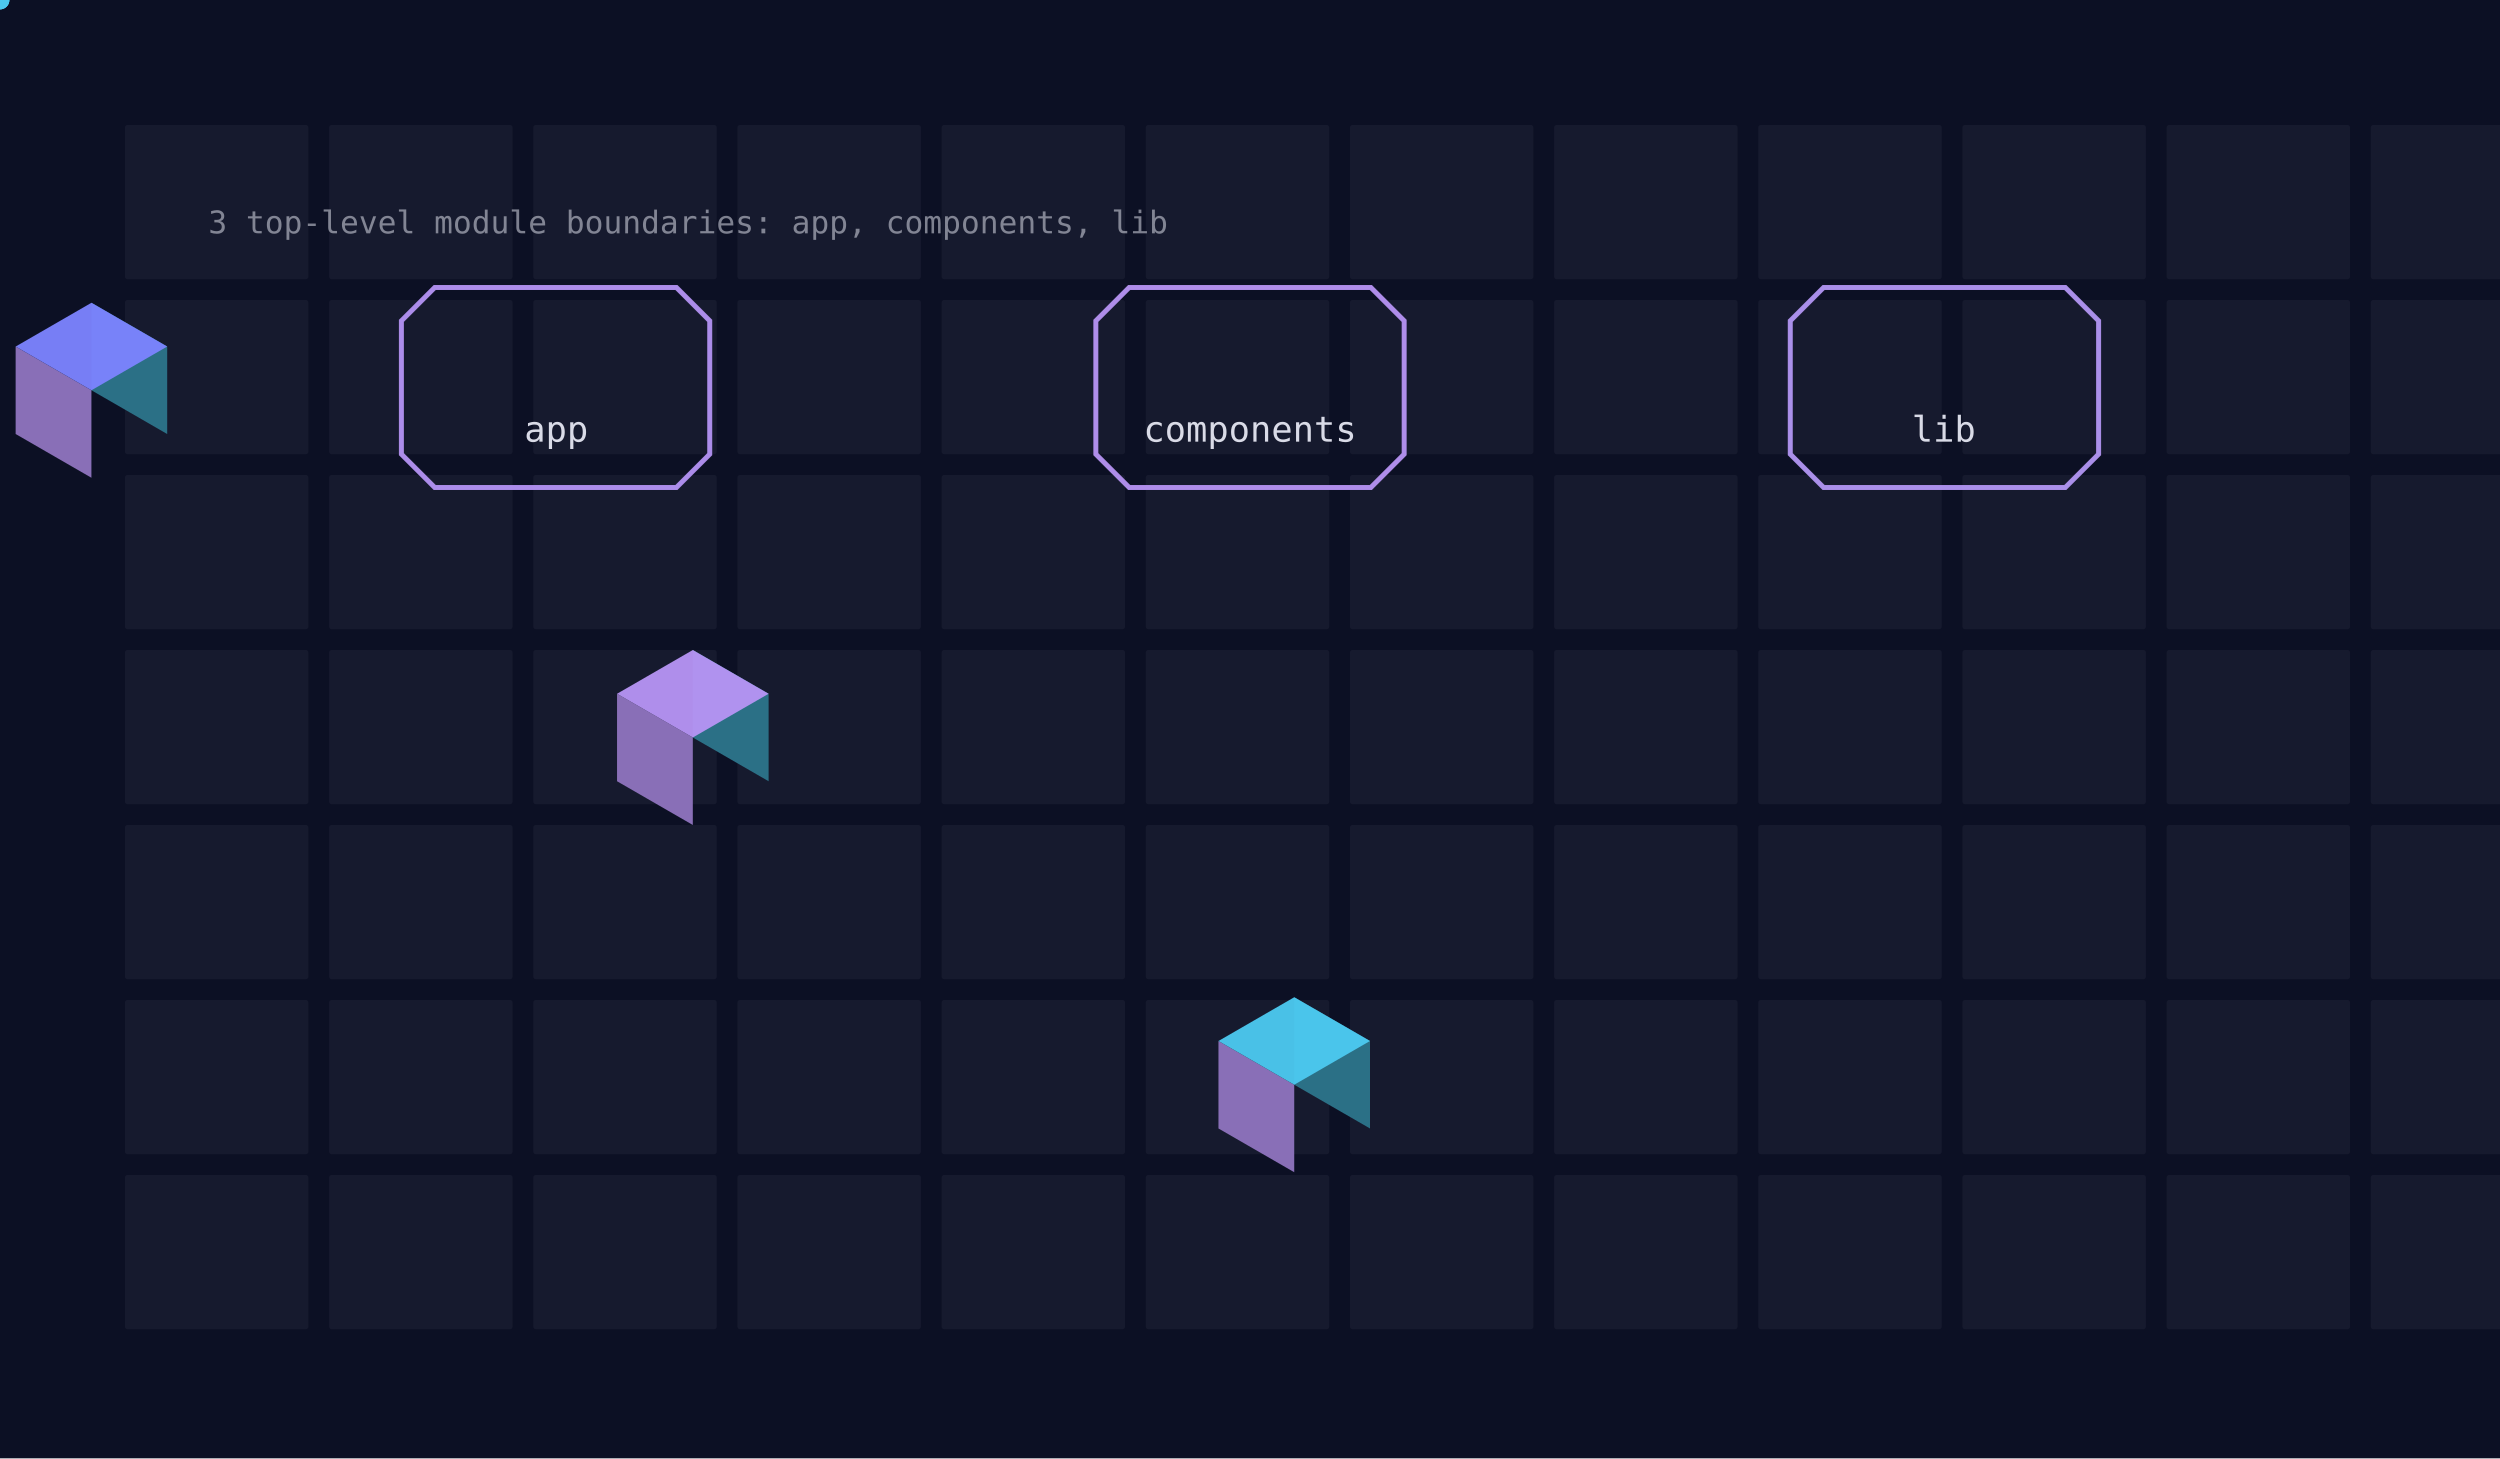
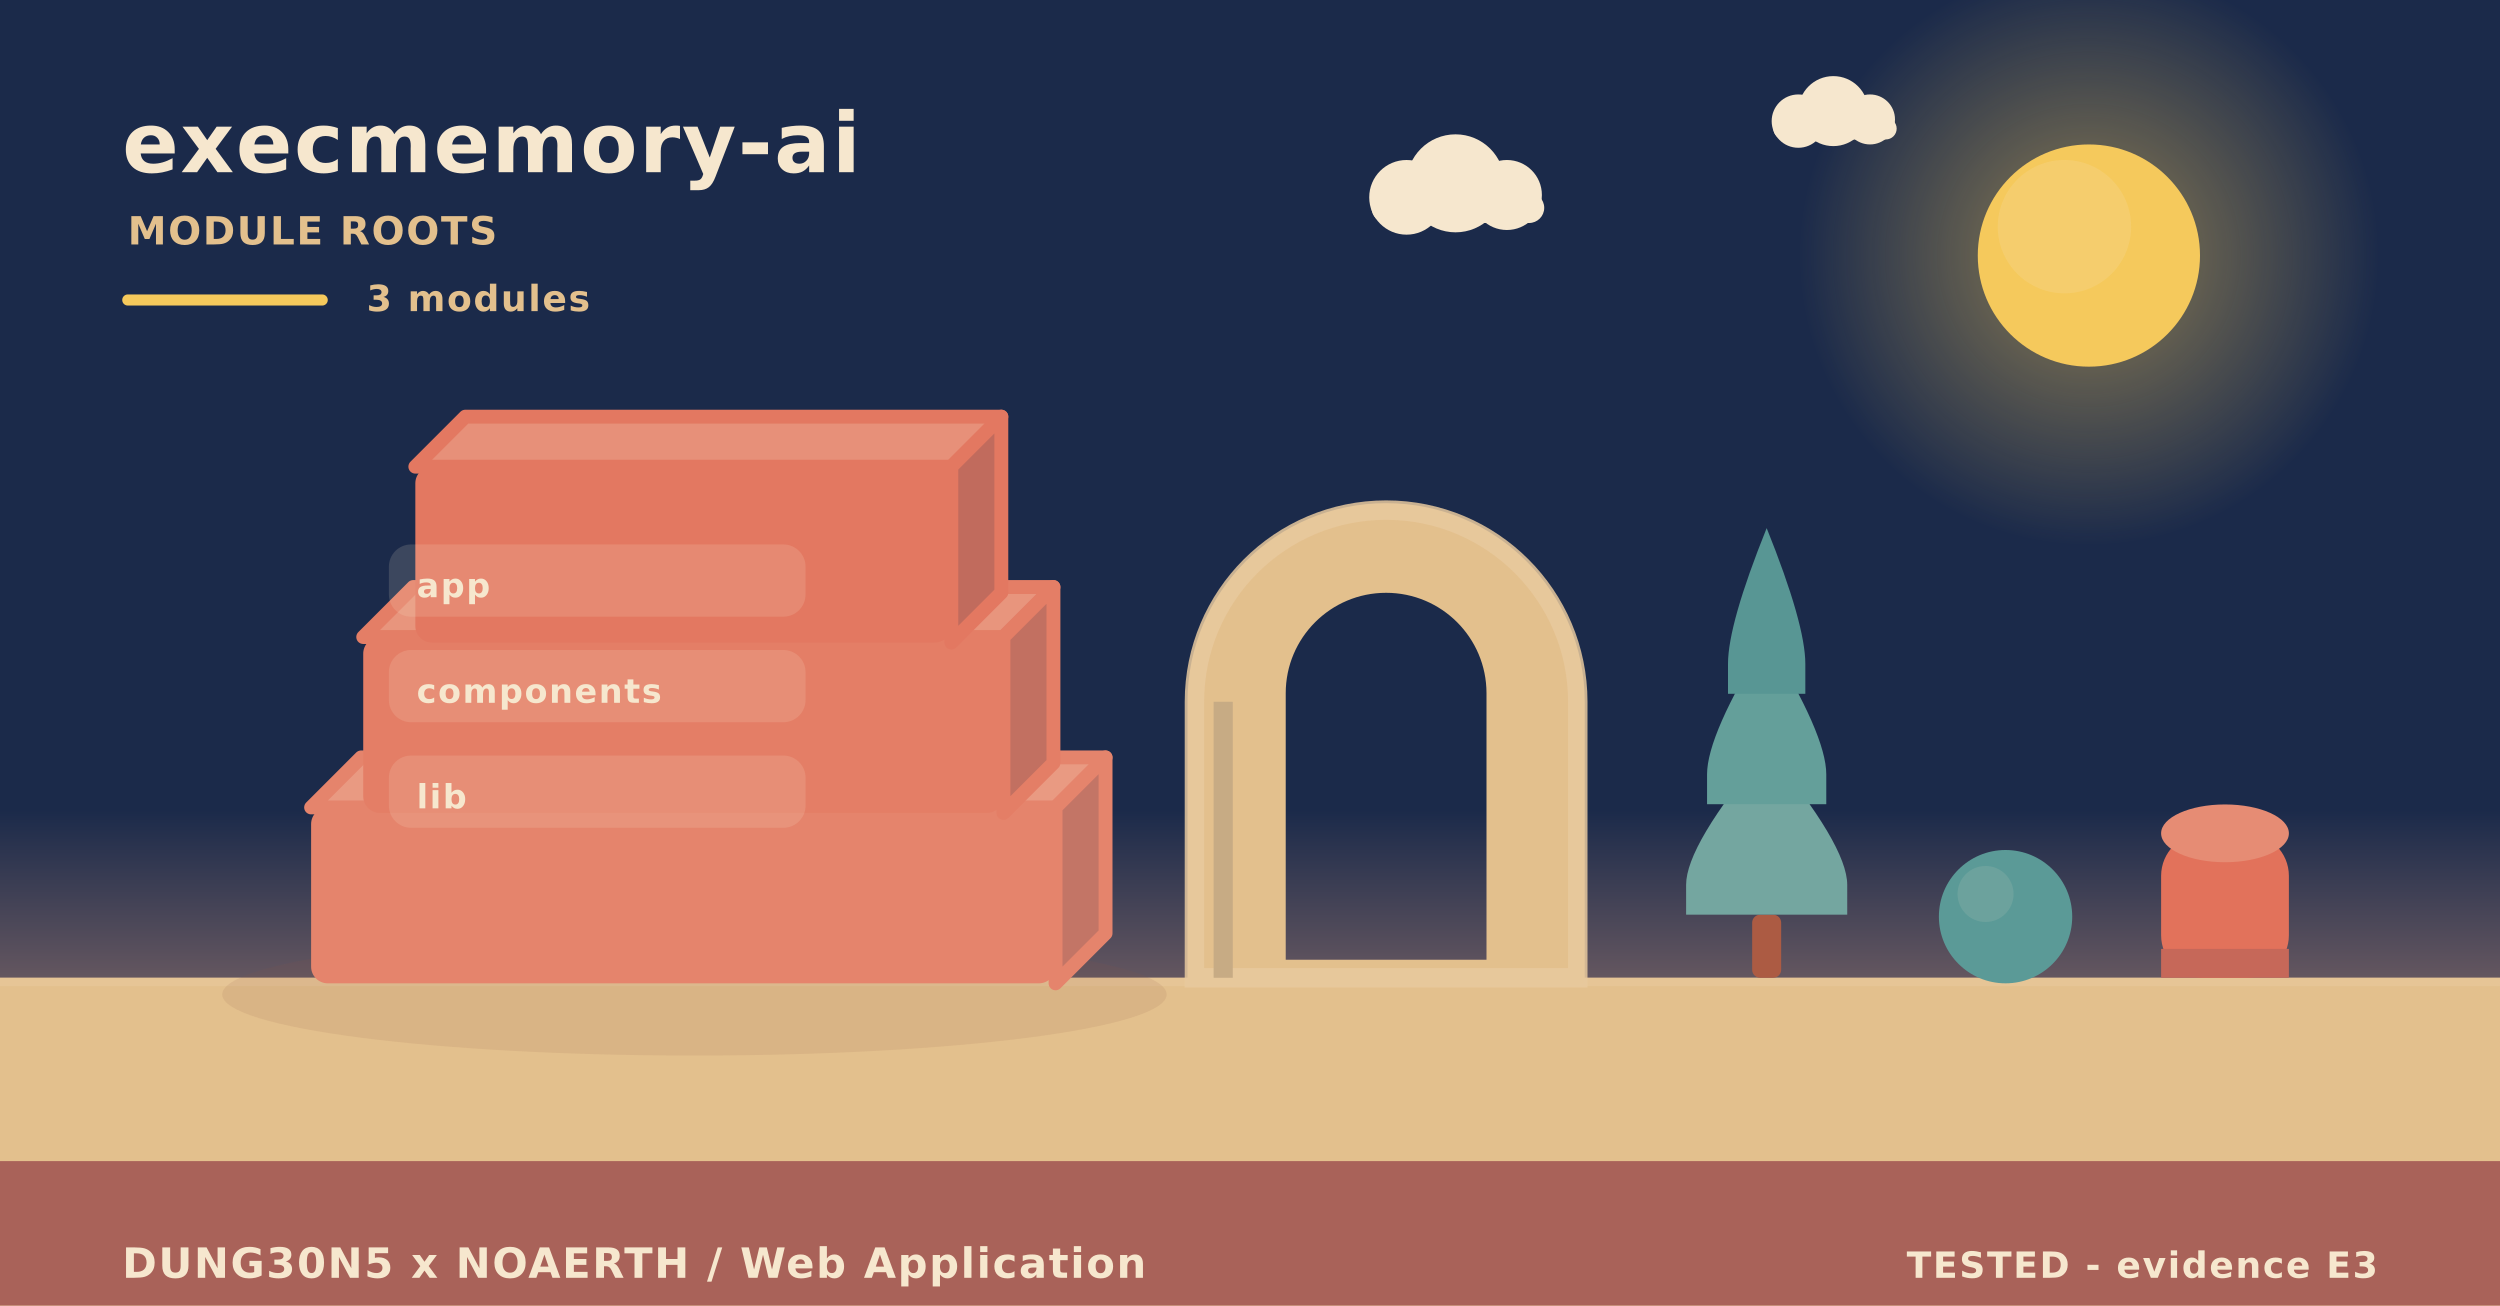
- <svg xmlns="http://www.w3.org/2000/svg" viewBox="0 0 1200 700" width="1200" height="700" role="img" aria-label="execmemory-ai architecture">
-   <rect width="1200" height="700" fill="#0c1024" />
-   <defs>
-     <linearGradient id="ga" x1="0" y1="0" x2="1" y2="1">
-       <stop offset="0%" stop-color="#7c83ff" />
-       <stop offset="100%" stop-color="#b794f4" />
-     </linearGradient>
-   </defs>
-   <rect x="60.00" y="60.00" width="88.00" height="74.00" rx="1.20" fill="#eef0fb" opacity="0.05" />
-   <rect x="158.00" y="60.00" width="88.00" height="74.00" rx="1.20" fill="#eef0fb" opacity="0.05" />
-   <rect x="256.00" y="60.00" width="88.00" height="74.00" rx="1.20" fill="#eef0fb" opacity="0.05" />
-   <rect x="354.00" y="60.00" width="88.00" height="74.00" rx="1.20" fill="#eef0fb" opacity="0.05" />
-   <rect x="452.00" y="60.00" width="88.00" height="74.00" rx="1.20" fill="#eef0fb" opacity="0.05" />
-   <rect x="550.00" y="60.00" width="88.00" height="74.00" rx="1.20" fill="#eef0fb" opacity="0.05" />
-   <rect x="648.00" y="60.00" width="88.00" height="74.00" rx="1.20" fill="#eef0fb" opacity="0.05" />
-   <rect x="746.00" y="60.00" width="88.00" height="74.00" rx="1.20" fill="#eef0fb" opacity="0.05" />
-   <rect x="844.00" y="60.00" width="88.00" height="74.00" rx="1.20" fill="#eef0fb" opacity="0.05" />
-   <rect x="942.00" y="60.00" width="88.00" height="74.00" rx="1.20" fill="#eef0fb" opacity="0.05" />
-   <rect x="1040.00" y="60.00" width="88.00" height="74.00" rx="1.20" fill="#eef0fb" opacity="0.05" />
-   <rect x="1138.00" y="60.00" width="88.00" height="74.00" rx="1.20" fill="#eef0fb" opacity="0.05" />
-   <rect x="60.00" y="144.00" width="88.00" height="74.00" rx="1.20" fill="#eef0fb" opacity="0.05" />
-   <rect x="158.00" y="144.00" width="88.00" height="74.00" rx="1.20" fill="#eef0fb" opacity="0.05" />
-   <rect x="256.00" y="144.00" width="88.00" height="74.00" rx="1.20" fill="#eef0fb" opacity="0.05" />
-   <rect x="354.00" y="144.00" width="88.00" height="74.00" rx="1.20" fill="#eef0fb" opacity="0.05" />
-   <rect x="452.00" y="144.00" width="88.00" height="74.00" rx="1.20" fill="#eef0fb" opacity="0.05" />
-   <rect x="550.00" y="144.00" width="88.00" height="74.00" rx="1.20" fill="#eef0fb" opacity="0.05" />
-   <rect x="648.00" y="144.00" width="88.00" height="74.00" rx="1.20" fill="#eef0fb" opacity="0.05" />
-   <rect x="746.00" y="144.00" width="88.00" height="74.00" rx="1.20" fill="#eef0fb" opacity="0.05" />
-   <rect x="844.00" y="144.00" width="88.00" height="74.00" rx="1.20" fill="#eef0fb" opacity="0.05" />
-   <rect x="942.00" y="144.00" width="88.00" height="74.00" rx="1.20" fill="#eef0fb" opacity="0.05" />
-   <rect x="1040.00" y="144.00" width="88.00" height="74.00" rx="1.20" fill="#eef0fb" opacity="0.05" />
-   <rect x="1138.00" y="144.00" width="88.00" height="74.00" rx="1.20" fill="#eef0fb" opacity="0.05" />
-   <rect x="60.00" y="228.00" width="88.00" height="74.00" rx="1.20" fill="#eef0fb" opacity="0.05" />
-   <rect x="158.00" y="228.00" width="88.00" height="74.00" rx="1.20" fill="#eef0fb" opacity="0.05" />
-   <rect x="256.00" y="228.00" width="88.00" height="74.00" rx="1.20" fill="#eef0fb" opacity="0.05" />
-   <rect x="354.00" y="228.00" width="88.00" height="74.00" rx="1.20" fill="#eef0fb" opacity="0.05" />
-   <rect x="452.00" y="228.00" width="88.00" height="74.00" rx="1.20" fill="#eef0fb" opacity="0.05" />
-   <rect x="550.00" y="228.00" width="88.00" height="74.00" rx="1.20" fill="#eef0fb" opacity="0.05" />
-   <rect x="648.00" y="228.00" width="88.00" height="74.00" rx="1.20" fill="#eef0fb" opacity="0.05" />
-   <rect x="746.00" y="228.00" width="88.00" height="74.00" rx="1.20" fill="#eef0fb" opacity="0.05" />
-   <rect x="844.00" y="228.00" width="88.00" height="74.00" rx="1.20" fill="#eef0fb" opacity="0.05" />
-   <rect x="942.00" y="228.00" width="88.00" height="74.00" rx="1.20" fill="#eef0fb" opacity="0.05" />
-   <rect x="1040.00" y="228.00" width="88.00" height="74.00" rx="1.20" fill="#eef0fb" opacity="0.05" />
-   <rect x="1138.00" y="228.00" width="88.00" height="74.00" rx="1.20" fill="#eef0fb" opacity="0.05" />
-   <rect x="60.00" y="312.00" width="88.00" height="74.00" rx="1.20" fill="#eef0fb" opacity="0.05" />
-   <rect x="158.00" y="312.00" width="88.00" height="74.00" rx="1.20" fill="#eef0fb" opacity="0.05" />
-   <rect x="256.00" y="312.00" width="88.00" height="74.00" rx="1.20" fill="#eef0fb" opacity="0.05" />
-   <rect x="354.00" y="312.00" width="88.00" height="74.00" rx="1.20" fill="#eef0fb" opacity="0.05" />
-   <rect x="452.00" y="312.00" width="88.00" height="74.00" rx="1.20" fill="#eef0fb" opacity="0.05" />
-   <rect x="550.00" y="312.00" width="88.00" height="74.00" rx="1.20" fill="#eef0fb" opacity="0.05" />
-   <rect x="648.00" y="312.00" width="88.00" height="74.00" rx="1.20" fill="#eef0fb" opacity="0.05" />
-   <rect x="746.00" y="312.00" width="88.00" height="74.00" rx="1.20" fill="#eef0fb" opacity="0.05" />
-   <rect x="844.00" y="312.00" width="88.00" height="74.00" rx="1.20" fill="#eef0fb" opacity="0.05" />
-   <rect x="942.00" y="312.00" width="88.00" height="74.00" rx="1.20" fill="#eef0fb" opacity="0.05" />
-   <rect x="1040.00" y="312.00" width="88.00" height="74.00" rx="1.20" fill="#eef0fb" opacity="0.05" />
-   <rect x="1138.00" y="312.00" width="88.00" height="74.00" rx="1.20" fill="#eef0fb" opacity="0.05" />
-   <rect x="60.00" y="396.00" width="88.00" height="74.00" rx="1.20" fill="#eef0fb" opacity="0.05" />
-   <rect x="158.00" y="396.00" width="88.00" height="74.00" rx="1.20" fill="#eef0fb" opacity="0.05" />
-   <rect x="256.00" y="396.00" width="88.00" height="74.00" rx="1.20" fill="#eef0fb" opacity="0.05" />
-   <rect x="354.00" y="396.00" width="88.00" height="74.00" rx="1.20" fill="#eef0fb" opacity="0.05" />
-   <rect x="452.00" y="396.00" width="88.00" height="74.00" rx="1.20" fill="#eef0fb" opacity="0.05" />
-   <rect x="550.00" y="396.00" width="88.00" height="74.00" rx="1.20" fill="#eef0fb" opacity="0.05" />
-   <rect x="648.00" y="396.00" width="88.00" height="74.00" rx="1.20" fill="#eef0fb" opacity="0.05" />
-   <rect x="746.00" y="396.00" width="88.00" height="74.00" rx="1.20" fill="#eef0fb" opacity="0.05" />
-   <rect x="844.00" y="396.00" width="88.00" height="74.00" rx="1.20" fill="#eef0fb" opacity="0.05" />
-   <rect x="942.00" y="396.00" width="88.00" height="74.00" rx="1.20" fill="#eef0fb" opacity="0.05" />
-   <rect x="1040.00" y="396.00" width="88.00" height="74.00" rx="1.20" fill="#eef0fb" opacity="0.05" />
-   <rect x="1138.00" y="396.00" width="88.00" height="74.00" rx="1.20" fill="#eef0fb" opacity="0.05" />
-   <rect x="60.00" y="480.00" width="88.00" height="74.00" rx="1.20" fill="#eef0fb" opacity="0.05" />
-   <rect x="158.00" y="480.00" width="88.00" height="74.00" rx="1.20" fill="#eef0fb" opacity="0.05" />
-   <rect x="256.00" y="480.00" width="88.00" height="74.00" rx="1.20" fill="#eef0fb" opacity="0.05" />
-   <rect x="354.00" y="480.00" width="88.00" height="74.00" rx="1.20" fill="#eef0fb" opacity="0.05" />
-   <rect x="452.00" y="480.00" width="88.00" height="74.00" rx="1.20" fill="#eef0fb" opacity="0.05" />
-   <rect x="550.00" y="480.00" width="88.00" height="74.00" rx="1.20" fill="#eef0fb" opacity="0.05" />
-   <rect x="648.00" y="480.00" width="88.00" height="74.00" rx="1.20" fill="#eef0fb" opacity="0.05" />
-   <rect x="746.00" y="480.00" width="88.00" height="74.00" rx="1.20" fill="#eef0fb" opacity="0.05" />
-   <rect x="844.00" y="480.00" width="88.00" height="74.00" rx="1.20" fill="#eef0fb" opacity="0.05" />
-   <rect x="942.00" y="480.00" width="88.00" height="74.00" rx="1.20" fill="#eef0fb" opacity="0.05" />
-   <rect x="1040.00" y="480.00" width="88.00" height="74.00" rx="1.20" fill="#eef0fb" opacity="0.05" />
-   <rect x="1138.00" y="480.00" width="88.00" height="74.00" rx="1.20" fill="#eef0fb" opacity="0.05" />
-   <rect x="60.00" y="564.00" width="88.00" height="74.00" rx="1.20" fill="#eef0fb" opacity="0.05" />
-   <rect x="158.00" y="564.00" width="88.00" height="74.00" rx="1.20" fill="#eef0fb" opacity="0.05" />
-   <rect x="256.00" y="564.00" width="88.00" height="74.00" rx="1.20" fill="#eef0fb" opacity="0.05" />
-   <rect x="354.00" y="564.00" width="88.00" height="74.00" rx="1.20" fill="#eef0fb" opacity="0.05" />
-   <rect x="452.00" y="564.00" width="88.00" height="74.00" rx="1.20" fill="#eef0fb" opacity="0.05" />
-   <rect x="550.00" y="564.00" width="88.00" height="74.00" rx="1.20" fill="#eef0fb" opacity="0.05" />
-   <rect x="648.00" y="564.00" width="88.00" height="74.00" rx="1.20" fill="#eef0fb" opacity="0.05" />
-   <rect x="746.00" y="564.00" width="88.00" height="74.00" rx="1.20" fill="#eef0fb" opacity="0.05" />
-   <rect x="844.00" y="564.00" width="88.00" height="74.00" rx="1.20" fill="#eef0fb" opacity="0.05" />
-   <rect x="942.00" y="564.00" width="88.00" height="74.00" rx="1.20" fill="#eef0fb" opacity="0.05" />
-   <rect x="1040.00" y="564.00" width="88.00" height="74.00" rx="1.20" fill="#eef0fb" opacity="0.05" />
-   <rect x="1138.00" y="564.00" width="88.00" height="74.00" rx="1.20" fill="#eef0fb" opacity="0.05" />
-   <path d="M208.67,138.00 H324.67 L340.67,154.00 V218.00 L324.67,234.00 H208.67 L192.67,218.00 V154.00 Z" fill="none" stroke="rgba(124,131,255,0.550)" stroke-width="1.80" opacity="0.90" />
-   <polygon points="43.88,187.33 80.25,208.33 80.25,166.33 43.88,145.33" fill="#2c758b" opacity="0.95" />
-   <polygon points="7.51,208.33 43.88,229.33 43.88,187.33 7.51,166.33" fill="#8f73be" opacity="0.95" />
-   <polygon points="43.88,145.33 80.25,166.33 43.88,187.33 7.51,166.33" fill="#7c83ff" opacity="0.95" />
-   <text x="267" y="212" font-family="ui-monospace,Menlo,monospace" font-size="17" fill="rgba(238,240,251,0.900)" text-anchor="middle">app</text>
+ <svg xmlns="http://www.w3.org/2000/svg" width="900" height="470" viewBox="0 0 900 470" role="img" aria-label="execmemory-ai - how it is built">
+   <linearGradient id="skya" x1="0" y1="0" x2="0" y2="1">
+     <stop offset="0" stop-color="#1b2a4a" />
+     <stop offset="0.62" stop-color="#1b2a4a" />
+     <stop offset="1" stop-color="#f3ad8a" />
+   </linearGradient>
+   <rect width="900" height="470" fill="url(#skya)" />
+   <radialGradient id="suna">
+     <stop offset="0.35" stop-color="#f5c95c" stop-opacity="0.34" />
+     <stop offset="1" stop-color="#f5c95c" stop-opacity="0" />
+   </radialGradient>
+   <circle cx="752" cy="92" r="104" fill="url(#suna)" />
+   <circle cx="752" cy="92" r="40" fill="#f5c95c" />
+   <circle cx="743.2" cy="81.6" r="24" fill="#f5d27e" opacity="0.5" />
  <g>
-     <path d="M208.67,138.00 H324.67 L340.67,154.00 V218.00 L324.67,234.00 H208.67 L192.67,218.00 V154.00 Z" fill="none" stroke="#b794f4" stroke-width="2.40" opacity="0.90" />
-     <animate attributeName="opacity" values="0.25;1.0;0.25" dur="19.8s" begin="0.0s" repeatCount="indefinite" />
+     <circle cx="524" cy="66" r="17.64" fill="#f6e7ce" />
+     <circle cx="506.36" cy="71.04" r="13.44" fill="#f6e7ce" />
+     <circle cx="542.48" cy="70.2" r="12.6" fill="#f6e7ce" />
+     <rect x="493.76" y="69.36" width="62.16" height="10.92" rx="5.46" fill="#f6e7ce" />
+     <animateTransform attributeName="transform" type="translate" values="0 0;24 0;0 0" dur="36s" begin="0s" repeatCount="indefinite" />
  </g>
-   <g opacity="0.9">
-     <circle cx="0.00" cy="0.00" r="4.50" fill="#4cc9f0" opacity="1.00" />
-     <animateTransform attributeName="transform" type="translate" values="266.67,184.00 600.00,184.00" dur="6.6s" begin="0.0s" repeatCount="indefinite" />
-     <animateTransform attributeName="transform" type="translate" values="600.00,184.00 266.67,184.00" dur="6.6s" begin="3.3s" repeatCount="indefinite" />
+   <g>
+     <circle cx="660" cy="40" r="12.6" fill="#f6e7ce" />
+     <circle cx="647.4" cy="43.6" r="9.6" fill="#f6e7ce" />
+     <circle cx="673.2" cy="43" r="9" fill="#f6e7ce" />
+     <rect x="638.4" y="42.4" width="44.4" height="7.8" rx="3.9" fill="#f6e7ce" />
+     <animateTransform attributeName="transform" type="translate" values="0 0;-18 0;0 0" dur="46s" begin="3s" repeatCount="indefinite" />
  </g>
-   <path d="M542.00,138.00 H658.00 L674.00,154.00 V218.00 L658.00,234.00 H542.00 L526.00,218.00 V154.00 Z" fill="none" stroke="rgba(183,148,244,0.550)" stroke-width="1.80" opacity="0.90" />
-   <polygon points="332.55,354.00 368.93,375.00 368.93,333.00 332.55,312.00" fill="#2c758b" opacity="0.95" />
-   <polygon points="296.18,375.00 332.55,396.00 332.55,354.00 296.18,333.00" fill="#8f73be" opacity="0.95" />
-   <polygon points="332.55,312.00 368.93,333.00 332.55,354.00 296.18,333.00" fill="#b794f4" opacity="0.95" />
-   <text x="600" y="212" font-family="ui-monospace,Menlo,monospace" font-size="17" fill="rgba(238,240,251,0.900)" text-anchor="middle">components</text>
+   <rect x="0" y="352" width="900" height="118" fill="#e3c08d" />
+   <rect x="0" y="352" width="900" height="3" fill="#e6c596" />
+   <text x="44" y="62" font-family="Verdana,DejaVu Sans,sans-serif" font-size="30" font-weight="700" letter-spacing="0.6" fill="#f6e7ce" text-anchor="start">execmemory-ai</text>
+   <text x="46" y="88" font-family="Verdana,DejaVu Sans,sans-serif" font-size="14" font-weight="700" letter-spacing="0.6" fill="#e3c08d" text-anchor="start">MODULE ROOTS</text>
+   <rect x="44" y="106" width="74" height="4" rx="2" fill="#f5c95c" />
+   <text x="132" y="112" font-family="Verdana,DejaVu Sans,sans-serif" font-size="13" font-weight="700" letter-spacing="0.6" fill="#e3c08d" text-anchor="start">3 modules</text>
+   <ellipse cx="250" cy="358" rx="170" ry="22" fill="rgba(138,90,68,0.11)" />
+   <path d="M112,290.67 L380,290.67 L398,272.67 L130,272.67 Z" fill="#e99a82" stroke="#e5846c" stroke-width="5" stroke-linejoin="round" />
+   <path d="M380,290.67 L398,272.67 L398,336 L380,354 Z" fill="#c37566" stroke="#e5846c" stroke-width="5" stroke-linejoin="round" />
+   <rect x="112" y="290.67" width="268" height="63.33" rx="6" fill="#e5846c" />
+   <path d="M130.76,229.33 L361.24,229.33 L379.24,211.33 L148.76,211.33 Z" fill="#e8957d" stroke="#e47e66" stroke-width="5" stroke-linejoin="round" />
+   <path d="M361.24,229.33 L379.24,211.33 L379.24,274.67 L361.24,292.67 Z" fill="#c27061" stroke="#e47e66" stroke-width="5" stroke-linejoin="round" />
+   <rect x="130.76" y="229.33" width="230.48" height="63.33" rx="6" fill="#e47e66" />
+   <path d="M149.52,168 L342.48,168 L360.48,150 L167.52,150 Z" fill="#e79079" stroke="#e37861" stroke-width="5" stroke-linejoin="round" />
+   <path d="M342.48,168 L360.48,150 L360.48,213.33 L342.48,231.33 Z" fill="#c16b5d" stroke="#e37861" stroke-width="5" stroke-linejoin="round" />
+   <rect x="149.52" y="168" width="192.96" height="63.33" rx="6" fill="#e37861" />
+   <rect x="140" y="196" width="150" height="26" rx="8" fill="rgba(246,231,206,0.16)" opacity="0.94" />
  <g>
-     <path d="M542.00,138.00 H658.00 L674.00,154.00 V218.00 L658.00,234.00 H542.00 L526.00,218.00 V154.00 Z" fill="none" stroke="#b794f4" stroke-width="2.40" opacity="0.90" />
-     <animate attributeName="opacity" values="0.25;1.0;0.25" dur="19.8s" begin="0.45s" repeatCount="indefinite" />
+     <text x="150" y="215" font-family="Verdana,DejaVu Sans,sans-serif" font-size="12" font-weight="700" letter-spacing="0.6" fill="#f6e7ce" text-anchor="start">app</text>
+     <animateTransform attributeName="transform" type="translate" values="0 10;0 0" dur="0.7s" begin="0.3s" fill="freeze" />
  </g>
-   <g opacity="0.9">
-     <circle cx="0.00" cy="0.00" r="4.50" fill="#4cc9f0" opacity="1.00" />
-     <animateTransform attributeName="transform" type="translate" values="600.00,184.00 933.33,184.00" dur="6.6s" begin="0.3s" repeatCount="indefinite" />
-     <animateTransform attributeName="transform" type="translate" values="933.33,184.00 600.00,184.00" dur="6.6s" begin="3.6s" repeatCount="indefinite" />
+   <rect x="140" y="234" width="150" height="26" rx="8" fill="rgba(246,231,206,0.16)" opacity="0.94" />
+   <g>
+     <text x="150" y="253" font-family="Verdana,DejaVu Sans,sans-serif" font-size="12" font-weight="700" letter-spacing="0.6" fill="#f6e7ce" text-anchor="start">components</text>
+     <animateTransform attributeName="transform" type="translate" values="0 10;0 0" dur="0.7s" begin="0.5s" fill="freeze" />
  </g>
-   <path d="M875.33,138.00 H991.33 L1007.33,154.00 V218.00 L991.33,234.00 H875.33 L859.33,218.00 V154.00 Z" fill="none" stroke="rgba(76,201,240,0.550)" stroke-width="1.80" opacity="0.90" />
-   <polygon points="621.23,520.67 657.60,541.67 657.60,499.67 621.23,478.67" fill="#2c758b" opacity="0.95" />
-   <polygon points="584.86,541.67 621.23,562.67 621.23,520.67 584.86,499.67" fill="#8f73be" opacity="0.95" />
-   <polygon points="621.23,478.67 657.60,499.67 621.23,520.67 584.86,499.67" fill="#4cc9f0" opacity="0.95" />
-   <text x="933" y="212" font-family="ui-monospace,Menlo,monospace" font-size="17" fill="rgba(238,240,251,0.900)" text-anchor="middle">lib</text>
+   <rect x="140" y="272" width="150" height="26" rx="8" fill="rgba(246,231,206,0.16)" opacity="0.94" />
  <g>
-     <path d="M875.33,138.00 H991.33 L1007.33,154.00 V218.00 L991.33,234.00 H875.33 L859.33,218.00 V154.00 Z" fill="none" stroke="#b794f4" stroke-width="2.40" opacity="0.90" />
-     <animate attributeName="opacity" values="0.25;1.0;0.25" dur="19.8s" begin="0.9s" repeatCount="indefinite" />
+     <text x="150" y="291" font-family="Verdana,DejaVu Sans,sans-serif" font-size="12" font-weight="700" letter-spacing="0.6" fill="#f6e7ce" text-anchor="start">lib</text>
+     <animateTransform attributeName="transform" type="translate" values="0 10;0 0" dur="0.7s" begin="0.7s" fill="freeze" />
  </g>
-   <g opacity="0.9">
-     <circle cx="0.00" cy="0.00" r="4.50" fill="#4cc9f0" opacity="1.00" />
-     <animateTransform attributeName="transform" type="translate" values="933.33,184.00 933.33,184.00" dur="6.6s" begin="0.6s" repeatCount="indefinite" />
-     <animateTransform attributeName="transform" type="translate" values="933.33,184.00 933.33,184.00" dur="6.6s" begin="3.9s" repeatCount="indefinite" />
-   </g>
-   <text x="100" y="112" font-family="ui-monospace,Menlo,monospace" font-size="15" fill="rgba(238,240,251,0.500)">3 top-level module boundaries: app, components, lib</text>
+   <path d="M430,352 L430,252.64 A69,69 0 0 1 568,252.64 L568,352 Z M460.36,348 L460.36,249.55 A38.64,38.64 0 0 1 537.64,249.55 L537.64,348 Z" fill="#e3c08d" fill-rule="evenodd" stroke="#e3c08d" stroke-width="5" stroke-linejoin="round" />
+   <path d="M430,352 L430,252.64 A69,69 0 0 1 568,252.64 L568,352 Z" fill="none" stroke="#e8c99d" stroke-width="7" stroke-linecap="round" opacity="0.85" />
+   <rect x="436.9" y="252.64" width="6.9" height="99.36" fill="#c7ab84" />
+   <rect x="630.78" y="329.28" width="10.44" height="22.72" rx="2.9" fill="#ac5b43" />
+   <path d="M636,269.64 Q607,304.23 607,318.54 Q607,329.28 607,329.28 L665,329.28 Q665,329.28 665,318.54 Q665,304.23 636,269.64 Z" fill="#74a6a0" />
+   <path d="M636,229.88 Q614.54,264.47 614.54,278.78 Q614.54,289.52 614.54,289.52 L657.46,289.52 Q657.46,289.52 657.46,278.78 Q657.46,264.47 636,229.88 Z" fill="#649f9a" />
+   <path d="M636,190.12 Q622.08,224.71 622.08,239.02 Q622.08,249.76 622.08,249.76 L649.92,249.76 Q649.92,249.76 649.92,239.02 Q649.92,224.71 636,190.12 Z" fill="#589694" />
+   <circle cx="722" cy="330" r="24" fill="#5b9a97" />
+   <circle cx="714.8" cy="321.84" r="10.08" fill="#7aa9a2" opacity="0.55" />
+   <rect x="778" y="300" width="46" height="52" rx="15.33" fill="#e2725b" />
+   <ellipse cx="801" cy="300" rx="23" ry="10.4" fill="#e68c74" />
+   <rect x="778" y="341.6" width="46" height="10.4" fill="#c66859" />
+   <rect x="0" y="418" width="900" height="52" rx="0" fill="#a65c56" opacity="0.94" />
+   <text x="44" y="460" font-family="Verdana,DejaVu Sans,sans-serif" font-size="15" font-weight="700" letter-spacing="0.6" fill="#f6e7ce" text-anchor="start">DUNG30N5 x NOAERTH  /  Web Application</text>
+   <text x="856" y="460" font-family="Verdana,DejaVu Sans,sans-serif" font-size="13" font-weight="700" letter-spacing="0.6" fill="#f6e7ce" text-anchor="end">TESTED  -  evidence E3</text>
</svg>
